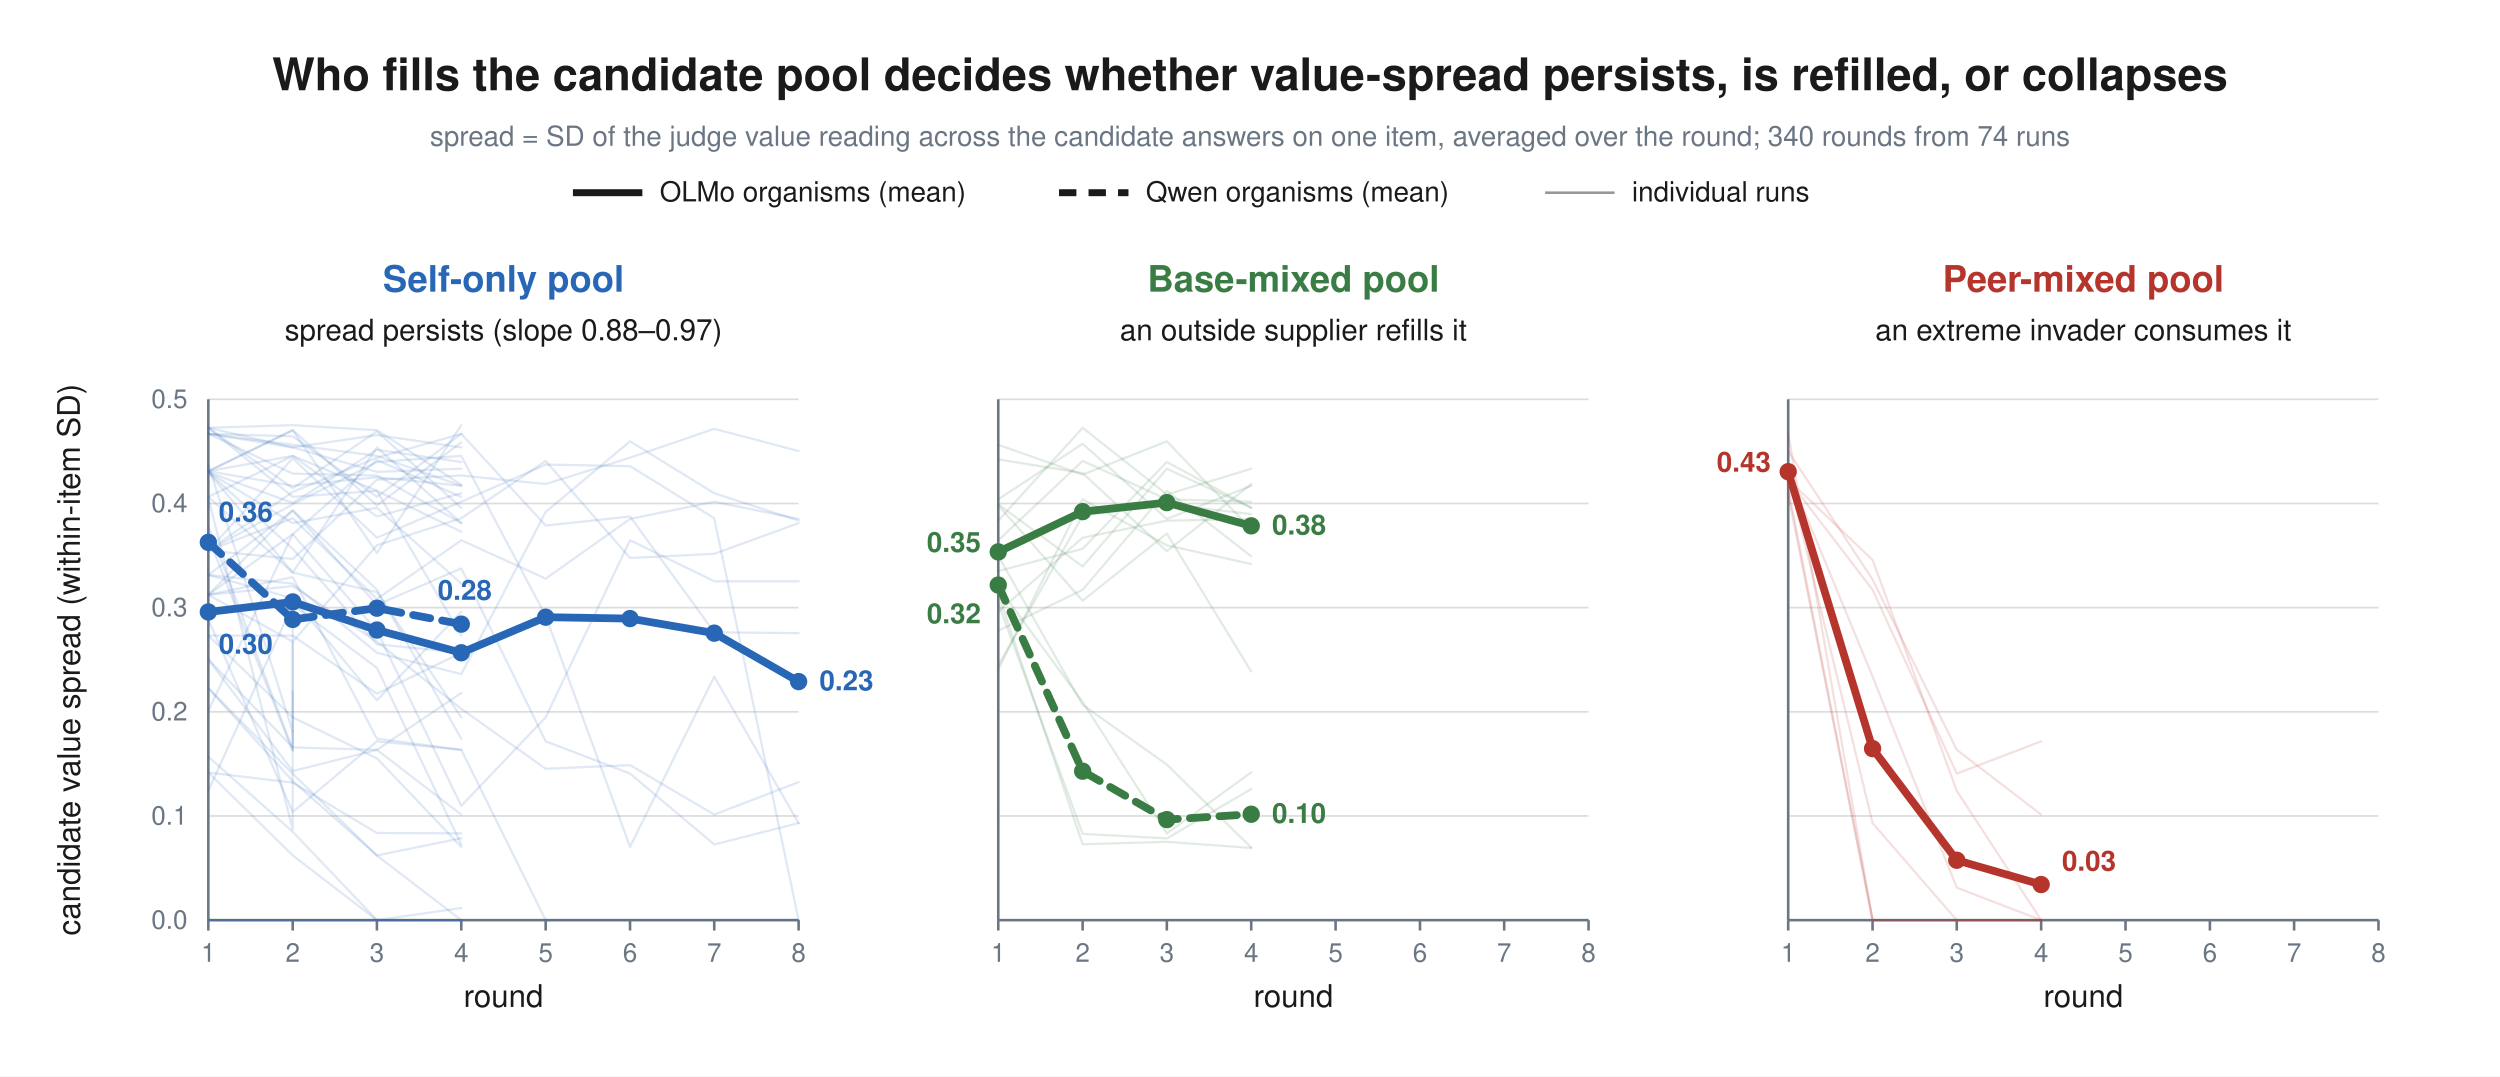
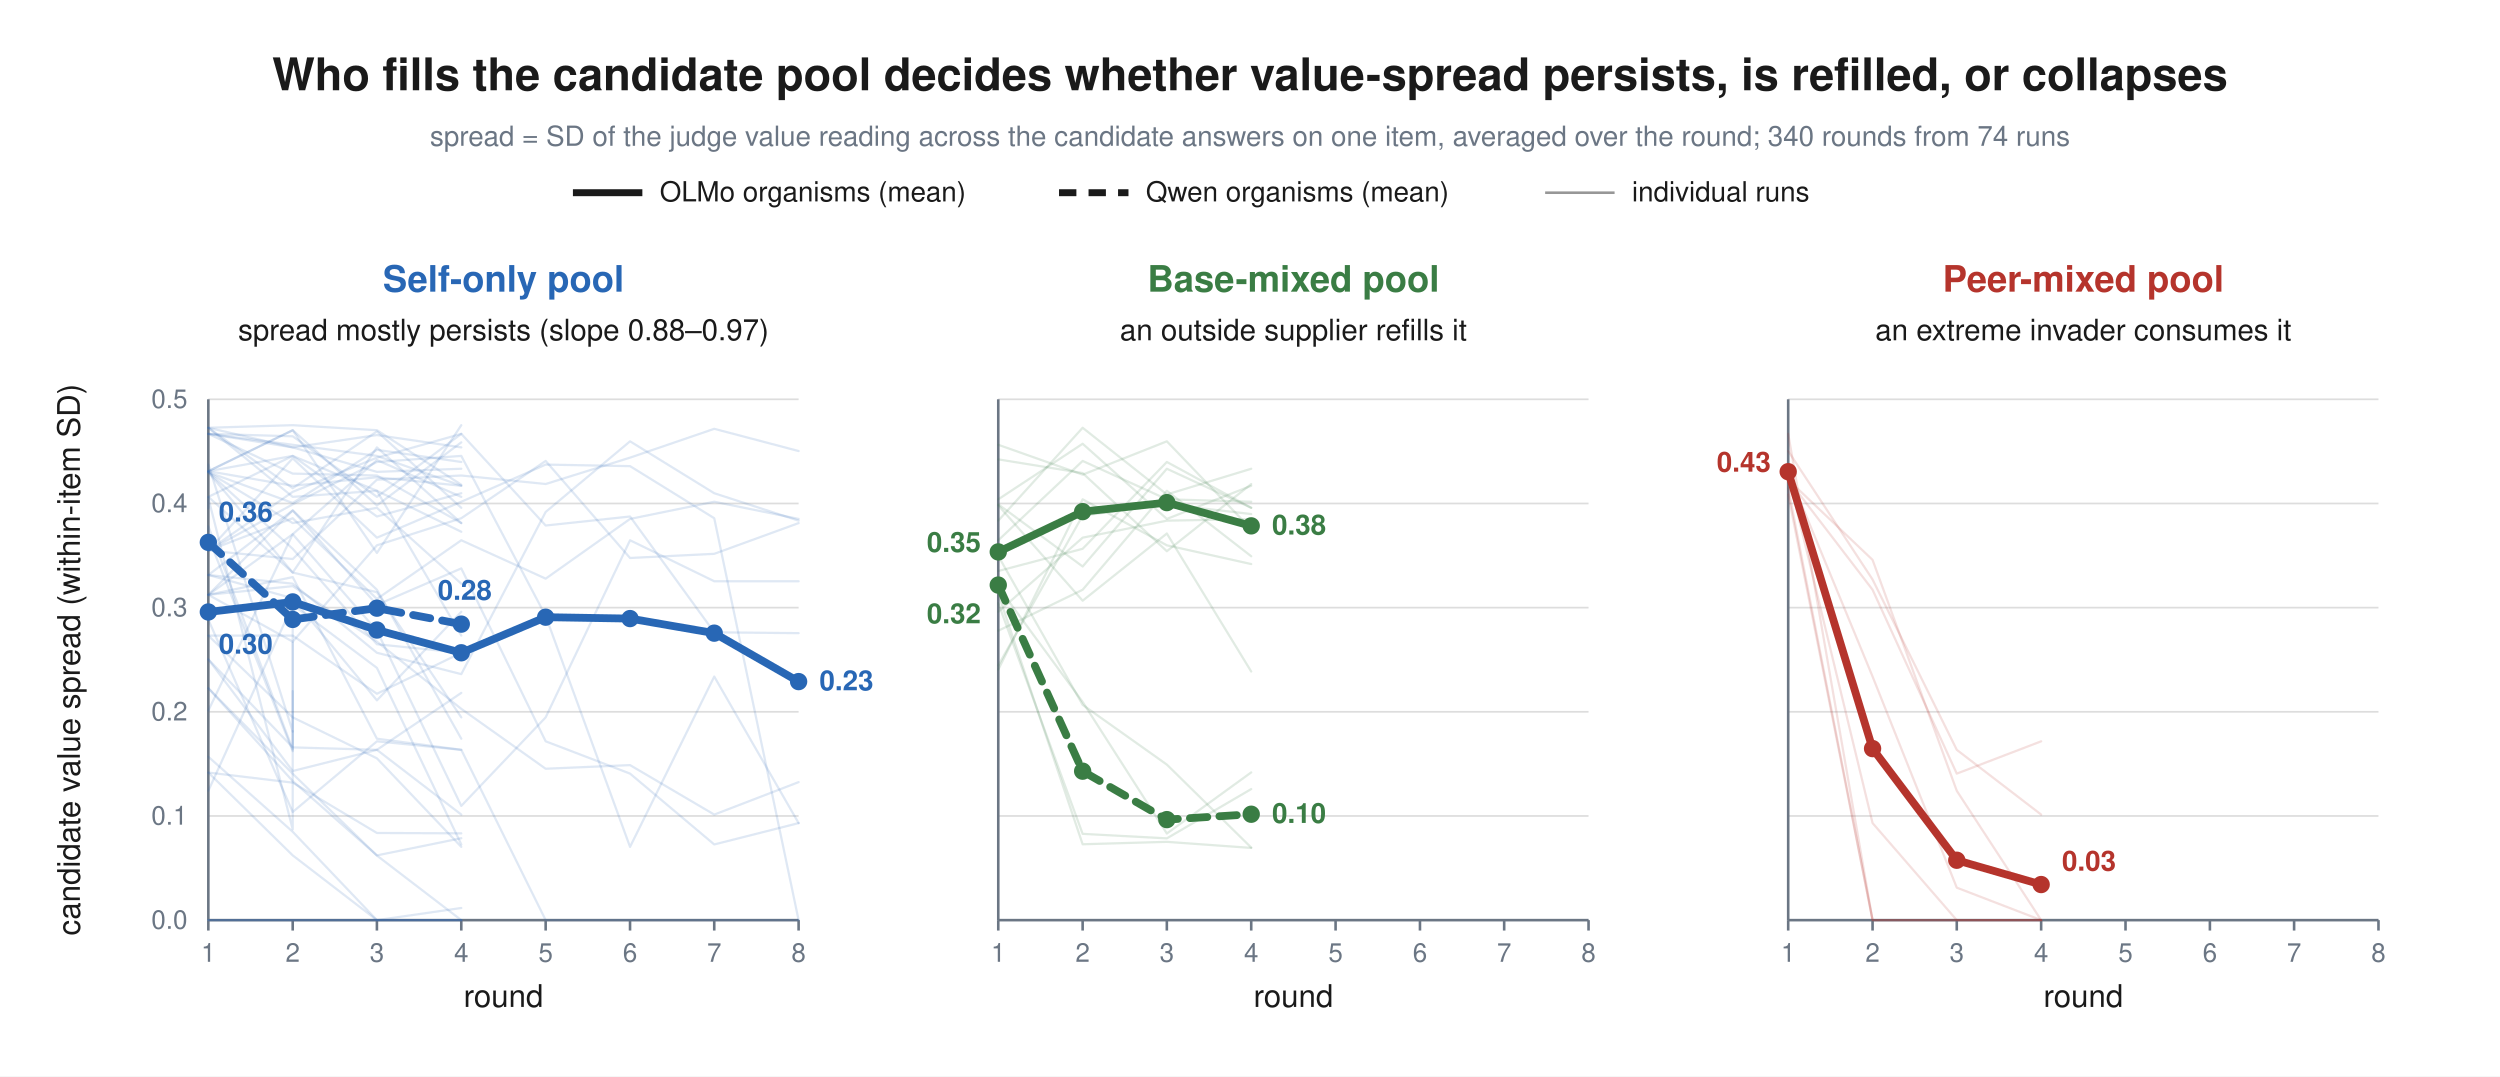
<svg xmlns="http://www.w3.org/2000/svg" viewBox="0 0 1440 620" font-family="Helvetica, Arial, sans-serif">
  <rect width="1440" height="620" fill="white" />
  <text x="720" y="52" text-anchor="middle" font-size="26" font-weight="bold" fill="#1a1a1a" font-family="Helvetica, Arial, sans-serif">Who fills the candidate pool decides whether value-spread persists, is refilled, or collapses</text>
  <text x="720" y="84" text-anchor="middle" font-size="16" fill="#6b7684" font-family="Helvetica, Arial, sans-serif">spread = SD of the judge value reading across the candidate answers on one item, averaged over the round; 340 rounds from 74 runs</text>
  <line x1="330" y1="111" x2="370" y2="111" stroke="#1a1a1a" stroke-width="4" />
  <text x="380" y="116" font-size="16" fill="#1a1a1a" font-family="Helvetica, Arial, sans-serif">OLMo organisms (mean)</text>
  <line x1="610" y1="111" x2="650" y2="111" stroke="#1a1a1a" stroke-width="4" stroke-dasharray="10 7" />
  <text x="660" y="116" font-size="16" fill="#1a1a1a" font-family="Helvetica, Arial, sans-serif">Qwen organisms (mean)</text>
  <line x1="890" y1="111" x2="930" y2="111" stroke="#1a1a1a" stroke-width="1.5" stroke-opacity="0.45" />
  <text x="940" y="116" font-size="16" fill="#1a1a1a" font-family="Helvetica, Arial, sans-serif">individual runs</text>
  <text x="46" y="380.0" font-size="18" fill="#1a1a1a" font-family="Helvetica, Arial, sans-serif" text-anchor="middle" transform="rotate(-90 46 380.0)">candidate value spread (within-item SD)</text>
  <text x="290.0" y="168" text-anchor="middle" font-size="21" font-weight="bold" fill="#2867b5" font-family="Helvetica, Arial, sans-serif">Self-only pool</text>
-   <text x="290.0" y="196" text-anchor="middle" font-size="17" fill="#1a1a1a" font-family="Helvetica, Arial, sans-serif">spread persists (slope 0.88–0.97)</text>
+   <text x="290.0" y="196" text-anchor="middle" font-size="17" fill="#1a1a1a" font-family="Helvetica, Arial, sans-serif">spread mostly persists (slope 0.88–0.97)</text>
  <line x1="120" y1="530.0" x2="460" y2="530.0" stroke="#dddddd" stroke-width="1" />
  <text x="108" y="535.0" text-anchor="end" font-size="15" fill="#6b7684" font-family="Helvetica, Arial, sans-serif">0.0</text>
  <line x1="120" y1="470.0" x2="460" y2="470.0" stroke="#dddddd" stroke-width="1" />
  <text x="108" y="475.0" text-anchor="end" font-size="15" fill="#6b7684" font-family="Helvetica, Arial, sans-serif">0.1</text>
  <line x1="120" y1="410.0" x2="460" y2="410.0" stroke="#dddddd" stroke-width="1" />
  <text x="108" y="415.0" text-anchor="end" font-size="15" fill="#6b7684" font-family="Helvetica, Arial, sans-serif">0.2</text>
  <line x1="120" y1="350.0" x2="460" y2="350.0" stroke="#dddddd" stroke-width="1" />
  <text x="108" y="355.0" text-anchor="end" font-size="15" fill="#6b7684" font-family="Helvetica, Arial, sans-serif">0.3</text>
  <line x1="120" y1="290.0" x2="460" y2="290.0" stroke="#dddddd" stroke-width="1" />
  <text x="108" y="295.0" text-anchor="end" font-size="15" fill="#6b7684" font-family="Helvetica, Arial, sans-serif">0.4</text>
  <line x1="120" y1="230.0" x2="460" y2="230.0" stroke="#dddddd" stroke-width="1" />
  <text x="108" y="235.0" text-anchor="end" font-size="15" fill="#6b7684" font-family="Helvetica, Arial, sans-serif">0.5</text>
  <line x1="120" y1="230" x2="120" y2="530" stroke="#6b7684" stroke-width="1.5" />
  <line x1="120" y1="530" x2="460" y2="530" stroke="#6b7684" stroke-width="1.5" />
  <line x1="120.0" y1="530" x2="120.0" y2="536" stroke="#6b7684" stroke-width="1.5" />
  <text x="120.0" y="554" text-anchor="middle" font-size="15" fill="#6b7684" font-family="Helvetica, Arial, sans-serif">1</text>
  <line x1="168.6" y1="530" x2="168.6" y2="536" stroke="#6b7684" stroke-width="1.5" />
  <text x="168.6" y="554" text-anchor="middle" font-size="15" fill="#6b7684" font-family="Helvetica, Arial, sans-serif">2</text>
  <line x1="217.1" y1="530" x2="217.1" y2="536" stroke="#6b7684" stroke-width="1.5" />
  <text x="217.1" y="554" text-anchor="middle" font-size="15" fill="#6b7684" font-family="Helvetica, Arial, sans-serif">3</text>
  <line x1="265.7" y1="530" x2="265.7" y2="536" stroke="#6b7684" stroke-width="1.5" />
  <text x="265.7" y="554" text-anchor="middle" font-size="15" fill="#6b7684" font-family="Helvetica, Arial, sans-serif">4</text>
  <line x1="314.3" y1="530" x2="314.3" y2="536" stroke="#6b7684" stroke-width="1.5" />
  <text x="314.3" y="554" text-anchor="middle" font-size="15" fill="#6b7684" font-family="Helvetica, Arial, sans-serif">5</text>
  <line x1="362.9" y1="530" x2="362.9" y2="536" stroke="#6b7684" stroke-width="1.5" />
  <text x="362.9" y="554" text-anchor="middle" font-size="15" fill="#6b7684" font-family="Helvetica, Arial, sans-serif">6</text>
  <line x1="411.4" y1="530" x2="411.4" y2="536" stroke="#6b7684" stroke-width="1.5" />
  <text x="411.4" y="554" text-anchor="middle" font-size="15" fill="#6b7684" font-family="Helvetica, Arial, sans-serif">7</text>
  <line x1="460.0" y1="530" x2="460.0" y2="536" stroke="#6b7684" stroke-width="1.5" />
  <text x="460.0" y="554" text-anchor="middle" font-size="15" fill="#6b7684" font-family="Helvetica, Arial, sans-serif">8</text>
  <text x="290.0" y="580" text-anchor="middle" font-size="18" fill="#1a1a1a" font-family="Helvetica, Arial, sans-serif">round</text>
  <polyline points="120.0,331.2 168.6,344.6 217.1,403.4 265.7,352.4" fill="none" stroke="#2867b5" stroke-width="1.3" stroke-opacity="0.15" stroke-linejoin="round" stroke-linecap="round" />
  <polyline points="120.0,331.2 168.6,294.0 217.1,339.7 265.7,425.5" fill="none" stroke="#2867b5" stroke-width="1.3" stroke-opacity="0.15" stroke-linejoin="round" stroke-linecap="round" />
  <polyline points="120.0,379.8 168.6,430.5 217.1,431.9 265.7,469.2" fill="none" stroke="#2867b5" stroke-width="1.3" stroke-opacity="0.15" stroke-linejoin="round" stroke-linecap="round" />
  <polyline points="120.0,379.8 168.6,444.1 217.1,431.9 265.7,399.1" fill="none" stroke="#2867b5" stroke-width="1.3" stroke-opacity="0.15" stroke-linejoin="round" stroke-linecap="round" />
  <polyline points="120.0,409.3 168.6,307.7 217.1,265.0 265.7,286.2" fill="none" stroke="#2867b5" stroke-width="1.3" stroke-opacity="0.15" stroke-linejoin="round" stroke-linecap="round" />
  <polyline points="120.0,366.1 168.6,413.2 217.1,436.8 265.7,487.8" fill="none" stroke="#2867b5" stroke-width="1.3" stroke-opacity="0.15" stroke-linejoin="round" stroke-linecap="round" />
  <polyline points="120.0,286.2 168.6,329.8 217.1,341.1 265.7,413.2" fill="none" stroke="#2867b5" stroke-width="1.3" stroke-opacity="0.15" stroke-linejoin="round" stroke-linecap="round" />
  <polyline points="120.0,356.9 168.6,467.7 217.1,427.0 265.7,431.9" fill="none" stroke="#2867b5" stroke-width="1.3" stroke-opacity="0.15" stroke-linejoin="round" stroke-linecap="round" />
  <polyline points="120.0,366.1 168.6,366.1 217.1,399.6 265.7,376.0" fill="none" stroke="#2867b5" stroke-width="1.3" stroke-opacity="0.15" stroke-linejoin="round" stroke-linecap="round" />
  <polyline points="120.0,286.2 168.6,262.6 217.1,297.5 265.7,284.1" fill="none" stroke="#2867b5" stroke-width="1.3" stroke-opacity="0.15" stroke-linejoin="round" stroke-linecap="round" />
  <polyline points="120.0,342.6 168.6,369.6 217.1,314.1 265.7,298.5 314.3,265.5 362.9,321.4 411.4,319.0 460.0,301.3" fill="none" stroke="#2867b5" stroke-width="1.3" stroke-opacity="0.15" stroke-linejoin="round" stroke-linecap="round" />
  <polyline points="120.0,317.1 168.6,283.3 217.1,263.6 265.7,249.9 314.3,302.7 362.9,297.5 411.4,364.2 460.0,364.7" fill="none" stroke="#2867b5" stroke-width="1.3" stroke-opacity="0.15" stroke-linejoin="round" stroke-linecap="round" />
  <polyline points="120.0,455.5 168.6,348.4 217.1,384.7 265.7,486.4" fill="none" stroke="#2867b5" stroke-width="1.3" stroke-opacity="0.15" stroke-linejoin="round" stroke-linecap="round" />
  <polyline points="120.0,530.0 168.6,530.0 217.1,530.0 265.7,530.0" fill="none" stroke="#2867b5" stroke-width="1.3" stroke-opacity="0.15" stroke-linejoin="round" stroke-linecap="round" />
  <polyline points="120.0,342.6 168.6,294.0 217.1,348.4 265.7,327.4 314.3,427.0 362.9,445.6 411.4,486.4 460.0,474.1" fill="none" stroke="#2867b5" stroke-width="1.3" stroke-opacity="0.15" stroke-linejoin="round" stroke-linecap="round" />
  <polyline points="120.0,317.1 168.6,264.0 217.1,309.7 265.7,289.0 314.3,267.6 362.9,268.5 411.4,298.5 460.0,530.0" fill="none" stroke="#2867b5" stroke-width="1.3" stroke-opacity="0.15" stroke-linejoin="round" stroke-linecap="round" />
  <polyline points="120.0,342.6 168.6,337.6 217.1,369.6 265.7,408.3 314.3,442.8 362.9,440.7 411.4,469.2 460.0,450.5" fill="none" stroke="#2867b5" stroke-width="1.3" stroke-opacity="0.15" stroke-linejoin="round" stroke-linecap="round" />
  <polyline points="120.0,317.1 168.6,290.5 217.1,266.1 265.7,262.6 314.3,354.8 362.9,487.8 411.4,389.7 460.0,474.1" fill="none" stroke="#2867b5" stroke-width="1.3" stroke-opacity="0.15" stroke-linejoin="round" stroke-linecap="round" />
  <polyline points="120.0,342.6 168.6,307.7 217.1,363.3 265.7,464.2 314.3,413.2 362.9,311.2 411.4,334.8 460.0,334.8" fill="none" stroke="#2867b5" stroke-width="1.3" stroke-opacity="0.15" stroke-linejoin="round" stroke-linecap="round" />
  <polyline points="120.0,317.1 168.6,322.0 217.1,276.3 265.7,273.9 314.3,278.8 362.9,263.6 411.4,247.0 460.0,259.8" fill="none" stroke="#2867b5" stroke-width="1.3" stroke-opacity="0.15" stroke-linejoin="round" stroke-linecap="round" />
  <polyline points="120.0,342.6 168.6,332.4 217.1,425.5 265.7,431.9 314.3,530.0 362.9,530.0 411.4,530.0 460.0,530.0" fill="none" stroke="#2867b5" stroke-width="1.3" stroke-opacity="0.15" stroke-linejoin="round" stroke-linecap="round" />
  <polyline points="120.0,317.1 168.6,298.5 217.1,345.0 265.7,311.2 314.3,333.3 362.9,298.9 411.4,289.0 460.0,298.9" fill="none" stroke="#2867b5" stroke-width="1.3" stroke-opacity="0.15" stroke-linejoin="round" stroke-linecap="round" />
  <polyline points="120.0,331.2 168.6,336.2 217.1,376.0 265.7,388.3 314.3,294.9 362.9,254.2 411.4,284.1 460.0,299.9" fill="none" stroke="#2867b5" stroke-width="1.3" stroke-opacity="0.15" stroke-linejoin="round" stroke-linecap="round" />
  <polyline points="120.0,271.4 168.6,262.6 217.1,282.7 265.7,366.1" fill="none" stroke="#2867b5" stroke-width="1.3" stroke-opacity="0.15" stroke-linejoin="round" stroke-linecap="round" />
  <polyline points="120.0,271.4 168.6,279.8 217.1,274.9 265.7,279.8" fill="none" stroke="#2867b5" stroke-width="1.3" stroke-opacity="0.15" stroke-linejoin="round" stroke-linecap="round" />
  <polyline points="120.0,271.4 168.6,247.8 217.1,291.1 265.7,254.8" fill="none" stroke="#2867b5" stroke-width="1.3" stroke-opacity="0.15" stroke-linejoin="round" stroke-linecap="round" />
  <polyline points="120.0,271.4 168.6,247.8 217.1,318.5 265.7,244.9" fill="none" stroke="#2867b5" stroke-width="1.3" stroke-opacity="0.15" stroke-linejoin="round" stroke-linecap="round" />
  <polyline points="120.0,246.4 168.6,281.2 217.1,248.5 265.7,292.5" fill="none" stroke="#2867b5" stroke-width="1.3" stroke-opacity="0.15" stroke-linejoin="round" stroke-linecap="round" />
  <polyline points="120.0,246.4 168.6,244.9 217.1,247.8 265.7,279.2" fill="none" stroke="#2867b5" stroke-width="1.3" stroke-opacity="0.15" stroke-linejoin="round" stroke-linecap="round" />
  <polyline points="120.0,246.4 168.6,286.2 217.1,282.7 265.7,306.3" fill="none" stroke="#2867b5" stroke-width="1.3" stroke-opacity="0.15" stroke-linejoin="round" stroke-linecap="round" />
  <polyline points="120.0,246.4 168.6,257.7 217.1,250.6 265.7,257.7" fill="none" stroke="#2867b5" stroke-width="1.3" stroke-opacity="0.15" stroke-linejoin="round" stroke-linecap="round" />
  <polyline points="120.0,272.0 168.6,316.1 217.1,371.1 265.7,376.0" fill="none" stroke="#2867b5" stroke-width="1.3" stroke-opacity="0.15" stroke-linejoin="round" stroke-linecap="round" />
  <polyline points="120.0,272.0 168.6,329.8 217.1,257.7 265.7,301.3" fill="none" stroke="#2867b5" stroke-width="1.3" stroke-opacity="0.15" stroke-linejoin="round" stroke-linecap="round" />
  <polyline points="120.0,272.0 168.6,289.7 217.1,259.1 265.7,266.1" fill="none" stroke="#2867b5" stroke-width="1.3" stroke-opacity="0.15" stroke-linejoin="round" stroke-linecap="round" />
  <polyline points="120.0,272.0 168.6,301.3 217.1,292.5 265.7,336.2" fill="none" stroke="#2867b5" stroke-width="1.3" stroke-opacity="0.15" stroke-linejoin="round" stroke-linecap="round" />
  <polyline points="120.0,249.9 168.6,256.2 217.1,262.6 265.7,279.8" fill="none" stroke="#2867b5" stroke-width="1.3" stroke-opacity="0.15" stroke-linejoin="round" stroke-linecap="round" />
  <polyline points="120.0,249.9 168.6,251.3 217.1,286.2 265.7,249.9" fill="none" stroke="#2867b5" stroke-width="1.3" stroke-opacity="0.15" stroke-linejoin="round" stroke-linecap="round" />
  <polyline points="120.0,249.9 168.6,257.7 217.1,271.8 265.7,270.0" fill="none" stroke="#2867b5" stroke-width="1.3" stroke-opacity="0.15" stroke-linejoin="round" stroke-linecap="round" />
  <polyline points="120.0,249.9 168.6,272.8 217.1,273.9 265.7,301.3" fill="none" stroke="#2867b5" stroke-width="1.3" stroke-opacity="0.15" stroke-linejoin="round" stroke-linecap="round" />
  <polyline points="120.0,306.0 120.0,303.1 168.6,431.7 168.6,398.1" fill="none" stroke="#2867b5" stroke-width="1.3" stroke-opacity="0.15" stroke-linejoin="round" stroke-linecap="round" />
  <polyline points="120.0,271.3 120.0,267.5 168.6,421.4 168.6,347.4" fill="none" stroke="#2867b5" stroke-width="1.3" stroke-opacity="0.15" stroke-linejoin="round" stroke-linecap="round" />
  <polyline points="120.0,292.8 120.0,286.9 168.6,477.7 168.6,421.1" fill="none" stroke="#2867b5" stroke-width="1.3" stroke-opacity="0.15" stroke-linejoin="round" stroke-linecap="round" />
  <polyline points="120.0,310.9 120.0,309.4 168.6,432.7 168.6,370.2" fill="none" stroke="#2867b5" stroke-width="1.3" stroke-opacity="0.15" stroke-linejoin="round" stroke-linecap="round" />
  <polyline points="120.0,445.0 168.6,450.8 217.1,479.8 265.7,480.0" fill="none" stroke="#2867b5" stroke-width="1.3" stroke-opacity="0.15" stroke-linejoin="round" stroke-linecap="round" />
  <polyline points="120.0,396.4 168.6,449.9 217.1,492.7 265.7,482.8" fill="none" stroke="#2867b5" stroke-width="1.3" stroke-opacity="0.15" stroke-linejoin="round" stroke-linecap="round" />
  <polyline points="120.0,435.9 168.6,479.1 217.1,530.0 265.7,530.0" fill="none" stroke="#2867b5" stroke-width="1.3" stroke-opacity="0.15" stroke-linejoin="round" stroke-linecap="round" />
  <polyline points="120.0,445.0 168.6,492.7 217.1,530.0 265.7,523.0" fill="none" stroke="#2867b5" stroke-width="1.3" stroke-opacity="0.15" stroke-linejoin="round" stroke-linecap="round" />
  <polyline points="120.0,396.4 168.6,445.7 217.1,492.8 265.7,530.0" fill="none" stroke="#2867b5" stroke-width="1.3" stroke-opacity="0.15" stroke-linejoin="round" stroke-linecap="round" />
  <polyline points="120.0,530.0 168.6,530.0 217.1,530.0 265.7,530.0" fill="none" stroke="#2867b5" stroke-width="1.3" stroke-opacity="0.15" stroke-linejoin="round" stroke-linecap="round" />
  <polyline points="120.0,530.0 168.6,530.0 217.1,530.0 265.7,530.0" fill="none" stroke="#2867b5" stroke-width="1.3" stroke-opacity="0.15" stroke-linejoin="round" stroke-linecap="round" />
  <polyline points="120.0,352.5 168.6,346.7 217.1,362.9 265.7,376.0 314.3,355.5 362.9,356.3 411.4,364.7 460.0,392.6" fill="none" stroke="#2867b5" stroke-width="4.5" stroke-opacity="1.0" stroke-linejoin="round" stroke-linecap="round" />
  <circle cx="120.0" cy="352.5" r="5" fill="#2867b5" />
  <circle cx="168.6" cy="346.7" r="5" fill="#2867b5" />
  <circle cx="217.1" cy="362.9" r="5" fill="#2867b5" />
  <circle cx="265.7" cy="376.0" r="5" fill="#2867b5" />
  <circle cx="314.3" cy="355.5" r="5" fill="#2867b5" />
  <circle cx="362.9" cy="356.3" r="5" fill="#2867b5" />
  <circle cx="411.4" cy="364.7" r="5" fill="#2867b5" />
  <circle cx="460.0" cy="392.6" r="5" fill="#2867b5" />
  <polyline points="120.0,312.4 168.6,356.8 217.1,350.3 265.7,359.5" fill="none" stroke="#2867b5" stroke-width="4.5" stroke-opacity="1.0" stroke-linejoin="round" stroke-linecap="round" stroke-dasharray="10 7" />
  <circle cx="120.0" cy="312.4" r="5" fill="#2867b5" />
  <circle cx="168.6" cy="356.8" r="5" fill="#2867b5" />
  <circle cx="217.1" cy="350.3" r="5" fill="#2867b5" />
  <circle cx="265.7" cy="359.5" r="5" fill="#2867b5" />
  <text x="126.0" y="376.5" text-anchor="start" font-size="16" font-weight="bold" fill="#2867b5" font-family="Helvetica, Arial, sans-serif">0.30</text>
  <text x="126.0" y="300.4" text-anchor="start" font-size="16" font-weight="bold" fill="#2867b5" font-family="Helvetica, Arial, sans-serif">0.36</text>
  <text x="472.0" y="397.6" text-anchor="start" font-size="16" font-weight="bold" fill="#2867b5" font-family="Helvetica, Arial, sans-serif">0.23</text>
  <text x="267.7" y="345.5" text-anchor="middle" font-size="16" font-weight="bold" fill="#2867b5" font-family="Helvetica, Arial, sans-serif">0.28</text>
  <text x="745.0" y="168" text-anchor="middle" font-size="21" font-weight="bold" fill="#3a7d44" font-family="Helvetica, Arial, sans-serif">Base-mixed pool</text>
  <text x="745.0" y="196" text-anchor="middle" font-size="17" fill="#1a1a1a" font-family="Helvetica, Arial, sans-serif">an outside supplier refills it</text>
  <line x1="575" y1="530.0" x2="915" y2="530.0" stroke="#dddddd" stroke-width="1" />
  <line x1="575" y1="470.0" x2="915" y2="470.0" stroke="#dddddd" stroke-width="1" />
  <line x1="575" y1="410.0" x2="915" y2="410.0" stroke="#dddddd" stroke-width="1" />
  <line x1="575" y1="350.0" x2="915" y2="350.0" stroke="#dddddd" stroke-width="1" />
  <line x1="575" y1="290.0" x2="915" y2="290.0" stroke="#dddddd" stroke-width="1" />
  <line x1="575" y1="230.0" x2="915" y2="230.0" stroke="#dddddd" stroke-width="1" />
  <line x1="575" y1="230" x2="575" y2="530" stroke="#6b7684" stroke-width="1.5" />
  <line x1="575" y1="530" x2="915" y2="530" stroke="#6b7684" stroke-width="1.5" />
  <line x1="575.0" y1="530" x2="575.0" y2="536" stroke="#6b7684" stroke-width="1.5" />
  <text x="575.0" y="554" text-anchor="middle" font-size="15" fill="#6b7684" font-family="Helvetica, Arial, sans-serif">1</text>
  <line x1="623.6" y1="530" x2="623.6" y2="536" stroke="#6b7684" stroke-width="1.5" />
  <text x="623.6" y="554" text-anchor="middle" font-size="15" fill="#6b7684" font-family="Helvetica, Arial, sans-serif">2</text>
  <line x1="672.1" y1="530" x2="672.1" y2="536" stroke="#6b7684" stroke-width="1.5" />
  <text x="672.1" y="554" text-anchor="middle" font-size="15" fill="#6b7684" font-family="Helvetica, Arial, sans-serif">3</text>
  <line x1="720.7" y1="530" x2="720.7" y2="536" stroke="#6b7684" stroke-width="1.5" />
  <text x="720.7" y="554" text-anchor="middle" font-size="15" fill="#6b7684" font-family="Helvetica, Arial, sans-serif">4</text>
  <line x1="769.3" y1="530" x2="769.3" y2="536" stroke="#6b7684" stroke-width="1.5" />
  <text x="769.3" y="554" text-anchor="middle" font-size="15" fill="#6b7684" font-family="Helvetica, Arial, sans-serif">5</text>
  <line x1="817.9" y1="530" x2="817.9" y2="536" stroke="#6b7684" stroke-width="1.5" />
  <text x="817.9" y="554" text-anchor="middle" font-size="15" fill="#6b7684" font-family="Helvetica, Arial, sans-serif">6</text>
  <line x1="866.4" y1="530" x2="866.4" y2="536" stroke="#6b7684" stroke-width="1.5" />
  <text x="866.4" y="554" text-anchor="middle" font-size="15" fill="#6b7684" font-family="Helvetica, Arial, sans-serif">7</text>
  <line x1="915.0" y1="530" x2="915.0" y2="536" stroke="#6b7684" stroke-width="1.5" />
  <text x="915.0" y="554" text-anchor="middle" font-size="15" fill="#6b7684" font-family="Helvetica, Arial, sans-serif">8</text>
  <text x="745.0" y="580" text-anchor="middle" font-size="18" fill="#1a1a1a" font-family="Helvetica, Arial, sans-serif">round</text>
  <polyline points="575.0,385.7 623.6,287.6 672.1,314.1 720.7,324.9" fill="none" stroke="#3a7d44" stroke-width="1.3" stroke-opacity="0.15" stroke-linejoin="round" stroke-linecap="round" />
  <polyline points="575.0,291.1 623.6,346.0 672.1,307.3 720.7,386.8" fill="none" stroke="#3a7d44" stroke-width="1.3" stroke-opacity="0.15" stroke-linejoin="round" stroke-linecap="round" />
  <polyline points="575.0,311.2 623.6,265.5 672.1,287.6 720.7,289.0" fill="none" stroke="#3a7d44" stroke-width="1.3" stroke-opacity="0.15" stroke-linejoin="round" stroke-linecap="round" />
  <polyline points="575.0,363.3 623.6,339.7 672.1,282.7 720.7,320.4" fill="none" stroke="#3a7d44" stroke-width="1.3" stroke-opacity="0.15" stroke-linejoin="round" stroke-linecap="round" />
  <polyline points="575.0,328.9 623.6,316.1 672.1,266.1 720.7,292.5" fill="none" stroke="#3a7d44" stroke-width="1.3" stroke-opacity="0.15" stroke-linejoin="round" stroke-linecap="round" />
  <polyline points="575.0,352.4 623.6,309.7 672.1,299.9 720.7,299.0" fill="none" stroke="#3a7d44" stroke-width="1.3" stroke-opacity="0.15" stroke-linejoin="round" stroke-linecap="round" />
  <polyline points="575.0,264.6 623.6,272.5 672.1,317.5 720.7,278.8" fill="none" stroke="#3a7d44" stroke-width="1.3" stroke-opacity="0.15" stroke-linejoin="round" stroke-linecap="round" />
  <polyline points="575.0,256.2 623.6,273.4 672.1,254.2 720.7,304.8" fill="none" stroke="#3a7d44" stroke-width="1.3" stroke-opacity="0.15" stroke-linejoin="round" stroke-linecap="round" />
  <polyline points="575.0,287.6 623.6,255.6 672.1,298.9 720.7,279.8" fill="none" stroke="#3a7d44" stroke-width="1.3" stroke-opacity="0.15" stroke-linejoin="round" stroke-linecap="round" />
  <polyline points="575.0,299.9 623.6,246.4 672.1,284.8 720.7,270.0" fill="none" stroke="#3a7d44" stroke-width="1.3" stroke-opacity="0.15" stroke-linejoin="round" stroke-linecap="round" />
  <polyline points="575.0,290.5 623.6,326.3 672.1,270.0 720.7,292.5" fill="none" stroke="#3a7d44" stroke-width="1.3" stroke-opacity="0.15" stroke-linejoin="round" stroke-linecap="round" />
  <polyline points="575.0,383.3 623.6,297.0 672.1,290.5 720.7,296.1" fill="none" stroke="#3a7d44" stroke-width="1.3" stroke-opacity="0.15" stroke-linejoin="round" stroke-linecap="round" />
  <polyline points="575.0,342.1 623.6,486.3 672.1,484.9 720.7,488.4" fill="none" stroke="#3a7d44" stroke-width="1.3" stroke-opacity="0.15" stroke-linejoin="round" stroke-linecap="round" />
  <polyline points="575.0,347.4 623.6,480.3 672.1,482.9 720.7,454.5" fill="none" stroke="#3a7d44" stroke-width="1.3" stroke-opacity="0.15" stroke-linejoin="round" stroke-linecap="round" />
  <polyline points="575.0,338.1 623.6,404.3 672.1,480.1 720.7,444.9" fill="none" stroke="#3a7d44" stroke-width="1.3" stroke-opacity="0.15" stroke-linejoin="round" stroke-linecap="round" />
  <polyline points="575.0,320.2 623.6,406.0 672.1,440.4 720.7,488.2" fill="none" stroke="#3a7d44" stroke-width="1.3" stroke-opacity="0.15" stroke-linejoin="round" stroke-linecap="round" />
  <polyline points="575.0,317.9 623.6,294.7 672.1,289.5 720.7,302.9" fill="none" stroke="#3a7d44" stroke-width="4.5" stroke-opacity="1.0" stroke-linejoin="round" stroke-linecap="round" />
  <circle cx="575.0" cy="317.9" r="5" fill="#3a7d44" />
  <circle cx="623.6" cy="294.7" r="5" fill="#3a7d44" />
  <circle cx="672.1" cy="289.5" r="5" fill="#3a7d44" />
  <circle cx="720.7" cy="302.9" r="5" fill="#3a7d44" />
  <polyline points="575.0,337.0 623.6,444.2 672.1,472.1 720.7,469.0" fill="none" stroke="#3a7d44" stroke-width="4.5" stroke-opacity="1.0" stroke-linejoin="round" stroke-linecap="round" stroke-dasharray="10 7" />
  <circle cx="575.0" cy="337.0" r="5" fill="#3a7d44" />
  <circle cx="623.6" cy="444.2" r="5" fill="#3a7d44" />
  <circle cx="672.1" cy="472.1" r="5" fill="#3a7d44" />
  <circle cx="720.7" cy="469.0" r="5" fill="#3a7d44" />
  <text x="565.0" y="317.9" text-anchor="end" font-size="16" font-weight="bold" fill="#3a7d44" font-family="Helvetica, Arial, sans-serif">0.35</text>
  <text x="565.0" y="359.0" text-anchor="end" font-size="16" font-weight="bold" fill="#3a7d44" font-family="Helvetica, Arial, sans-serif">0.32</text>
  <text x="732.7" y="307.9" text-anchor="start" font-size="16" font-weight="bold" fill="#3a7d44" font-family="Helvetica, Arial, sans-serif">0.38</text>
  <text x="732.7" y="474.0" text-anchor="start" font-size="16" font-weight="bold" fill="#3a7d44" font-family="Helvetica, Arial, sans-serif">0.10</text>
  <text x="1200.0" y="168" text-anchor="middle" font-size="21" font-weight="bold" fill="#b5342c" font-family="Helvetica, Arial, sans-serif">Peer-mixed pool</text>
  <text x="1200.0" y="196" text-anchor="middle" font-size="17" fill="#1a1a1a" font-family="Helvetica, Arial, sans-serif">an extreme invader consumes it</text>
  <line x1="1030" y1="530.0" x2="1370" y2="530.0" stroke="#dddddd" stroke-width="1" />
  <line x1="1030" y1="470.0" x2="1370" y2="470.0" stroke="#dddddd" stroke-width="1" />
  <line x1="1030" y1="410.0" x2="1370" y2="410.0" stroke="#dddddd" stroke-width="1" />
  <line x1="1030" y1="350.0" x2="1370" y2="350.0" stroke="#dddddd" stroke-width="1" />
  <line x1="1030" y1="290.0" x2="1370" y2="290.0" stroke="#dddddd" stroke-width="1" />
  <line x1="1030" y1="230.0" x2="1370" y2="230.0" stroke="#dddddd" stroke-width="1" />
  <line x1="1030" y1="230" x2="1030" y2="530" stroke="#6b7684" stroke-width="1.5" />
  <line x1="1030" y1="530" x2="1370" y2="530" stroke="#6b7684" stroke-width="1.5" />
  <line x1="1030.0" y1="530" x2="1030.0" y2="536" stroke="#6b7684" stroke-width="1.5" />
  <text x="1030.0" y="554" text-anchor="middle" font-size="15" fill="#6b7684" font-family="Helvetica, Arial, sans-serif">1</text>
  <line x1="1078.6" y1="530" x2="1078.6" y2="536" stroke="#6b7684" stroke-width="1.5" />
  <text x="1078.6" y="554" text-anchor="middle" font-size="15" fill="#6b7684" font-family="Helvetica, Arial, sans-serif">2</text>
  <line x1="1127.1" y1="530" x2="1127.1" y2="536" stroke="#6b7684" stroke-width="1.5" />
  <text x="1127.1" y="554" text-anchor="middle" font-size="15" fill="#6b7684" font-family="Helvetica, Arial, sans-serif">3</text>
  <line x1="1175.7" y1="530" x2="1175.7" y2="536" stroke="#6b7684" stroke-width="1.5" />
  <text x="1175.7" y="554" text-anchor="middle" font-size="15" fill="#6b7684" font-family="Helvetica, Arial, sans-serif">4</text>
  <line x1="1224.3" y1="530" x2="1224.3" y2="536" stroke="#6b7684" stroke-width="1.5" />
  <text x="1224.3" y="554" text-anchor="middle" font-size="15" fill="#6b7684" font-family="Helvetica, Arial, sans-serif">5</text>
  <line x1="1272.9" y1="530" x2="1272.9" y2="536" stroke="#6b7684" stroke-width="1.5" />
  <text x="1272.9" y="554" text-anchor="middle" font-size="15" fill="#6b7684" font-family="Helvetica, Arial, sans-serif">6</text>
  <line x1="1321.4" y1="530" x2="1321.4" y2="536" stroke="#6b7684" stroke-width="1.5" />
  <text x="1321.4" y="554" text-anchor="middle" font-size="15" fill="#6b7684" font-family="Helvetica, Arial, sans-serif">7</text>
  <line x1="1370.0" y1="530" x2="1370.0" y2="536" stroke="#6b7684" stroke-width="1.5" />
  <text x="1370.0" y="554" text-anchor="middle" font-size="15" fill="#6b7684" font-family="Helvetica, Arial, sans-serif">8</text>
  <text x="1200.0" y="580" text-anchor="middle" font-size="18" fill="#1a1a1a" font-family="Helvetica, Arial, sans-serif">round</text>
  <polyline points="1030.0,276.3 1078.6,339.7 1127.1,445.6 1175.7,427.0" fill="none" stroke="#b5342c" stroke-width="1.3" stroke-opacity="0.15" stroke-linejoin="round" stroke-linecap="round" />
  <polyline points="1030.0,259.8 1078.6,333.8 1127.1,431.9 1175.7,469.2" fill="none" stroke="#b5342c" stroke-width="1.3" stroke-opacity="0.15" stroke-linejoin="round" stroke-linecap="round" />
  <polyline points="1030.0,272.0 1078.6,389.7 1127.1,511.3 1175.7,530.0" fill="none" stroke="#b5342c" stroke-width="1.3" stroke-opacity="0.15" stroke-linejoin="round" stroke-linecap="round" />
  <polyline points="1030.0,276.3 1078.6,322.5 1127.1,455.5 1175.7,530.0" fill="none" stroke="#b5342c" stroke-width="1.3" stroke-opacity="0.15" stroke-linejoin="round" stroke-linecap="round" />
  <polyline points="1030.0,249.9 1078.6,530.0 1127.1,530.0 1175.7,530.0" fill="none" stroke="#b5342c" stroke-width="1.3" stroke-opacity="0.15" stroke-linejoin="round" stroke-linecap="round" />
  <polyline points="1030.0,284.8 1078.6,530.0 1127.1,530.0 1175.7,530.0" fill="none" stroke="#b5342c" stroke-width="1.3" stroke-opacity="0.15" stroke-linejoin="round" stroke-linecap="round" />
  <polyline points="1030.0,273.4 1078.6,474.1 1127.1,530.0 1175.7,530.0" fill="none" stroke="#b5342c" stroke-width="1.3" stroke-opacity="0.15" stroke-linejoin="round" stroke-linecap="round" />
  <polyline points="1030.0,281.2 1078.6,530.0 1127.1,530.0 1175.7,530.0" fill="none" stroke="#b5342c" stroke-width="1.3" stroke-opacity="0.15" stroke-linejoin="round" stroke-linecap="round" />
  <polyline points="1030.0,271.7 1078.6,431.2 1127.1,495.5 1175.7,509.5" fill="none" stroke="#b5342c" stroke-width="4.5" stroke-opacity="1.0" stroke-linejoin="round" stroke-linecap="round" />
  <circle cx="1030.0" cy="271.7" r="5" fill="#b5342c" />
  <circle cx="1078.6" cy="431.2" r="5" fill="#b5342c" />
  <circle cx="1127.1" cy="495.5" r="5" fill="#b5342c" />
  <circle cx="1175.7" cy="509.5" r="5" fill="#b5342c" />
  <text x="1020.0" y="271.7" text-anchor="end" font-size="16" font-weight="bold" fill="#b5342c" font-family="Helvetica, Arial, sans-serif">0.43</text>
  <text x="1187.7" y="501.5" text-anchor="start" font-size="16" font-weight="bold" fill="#b5342c" font-family="Helvetica, Arial, sans-serif">0.03</text>
</svg>
